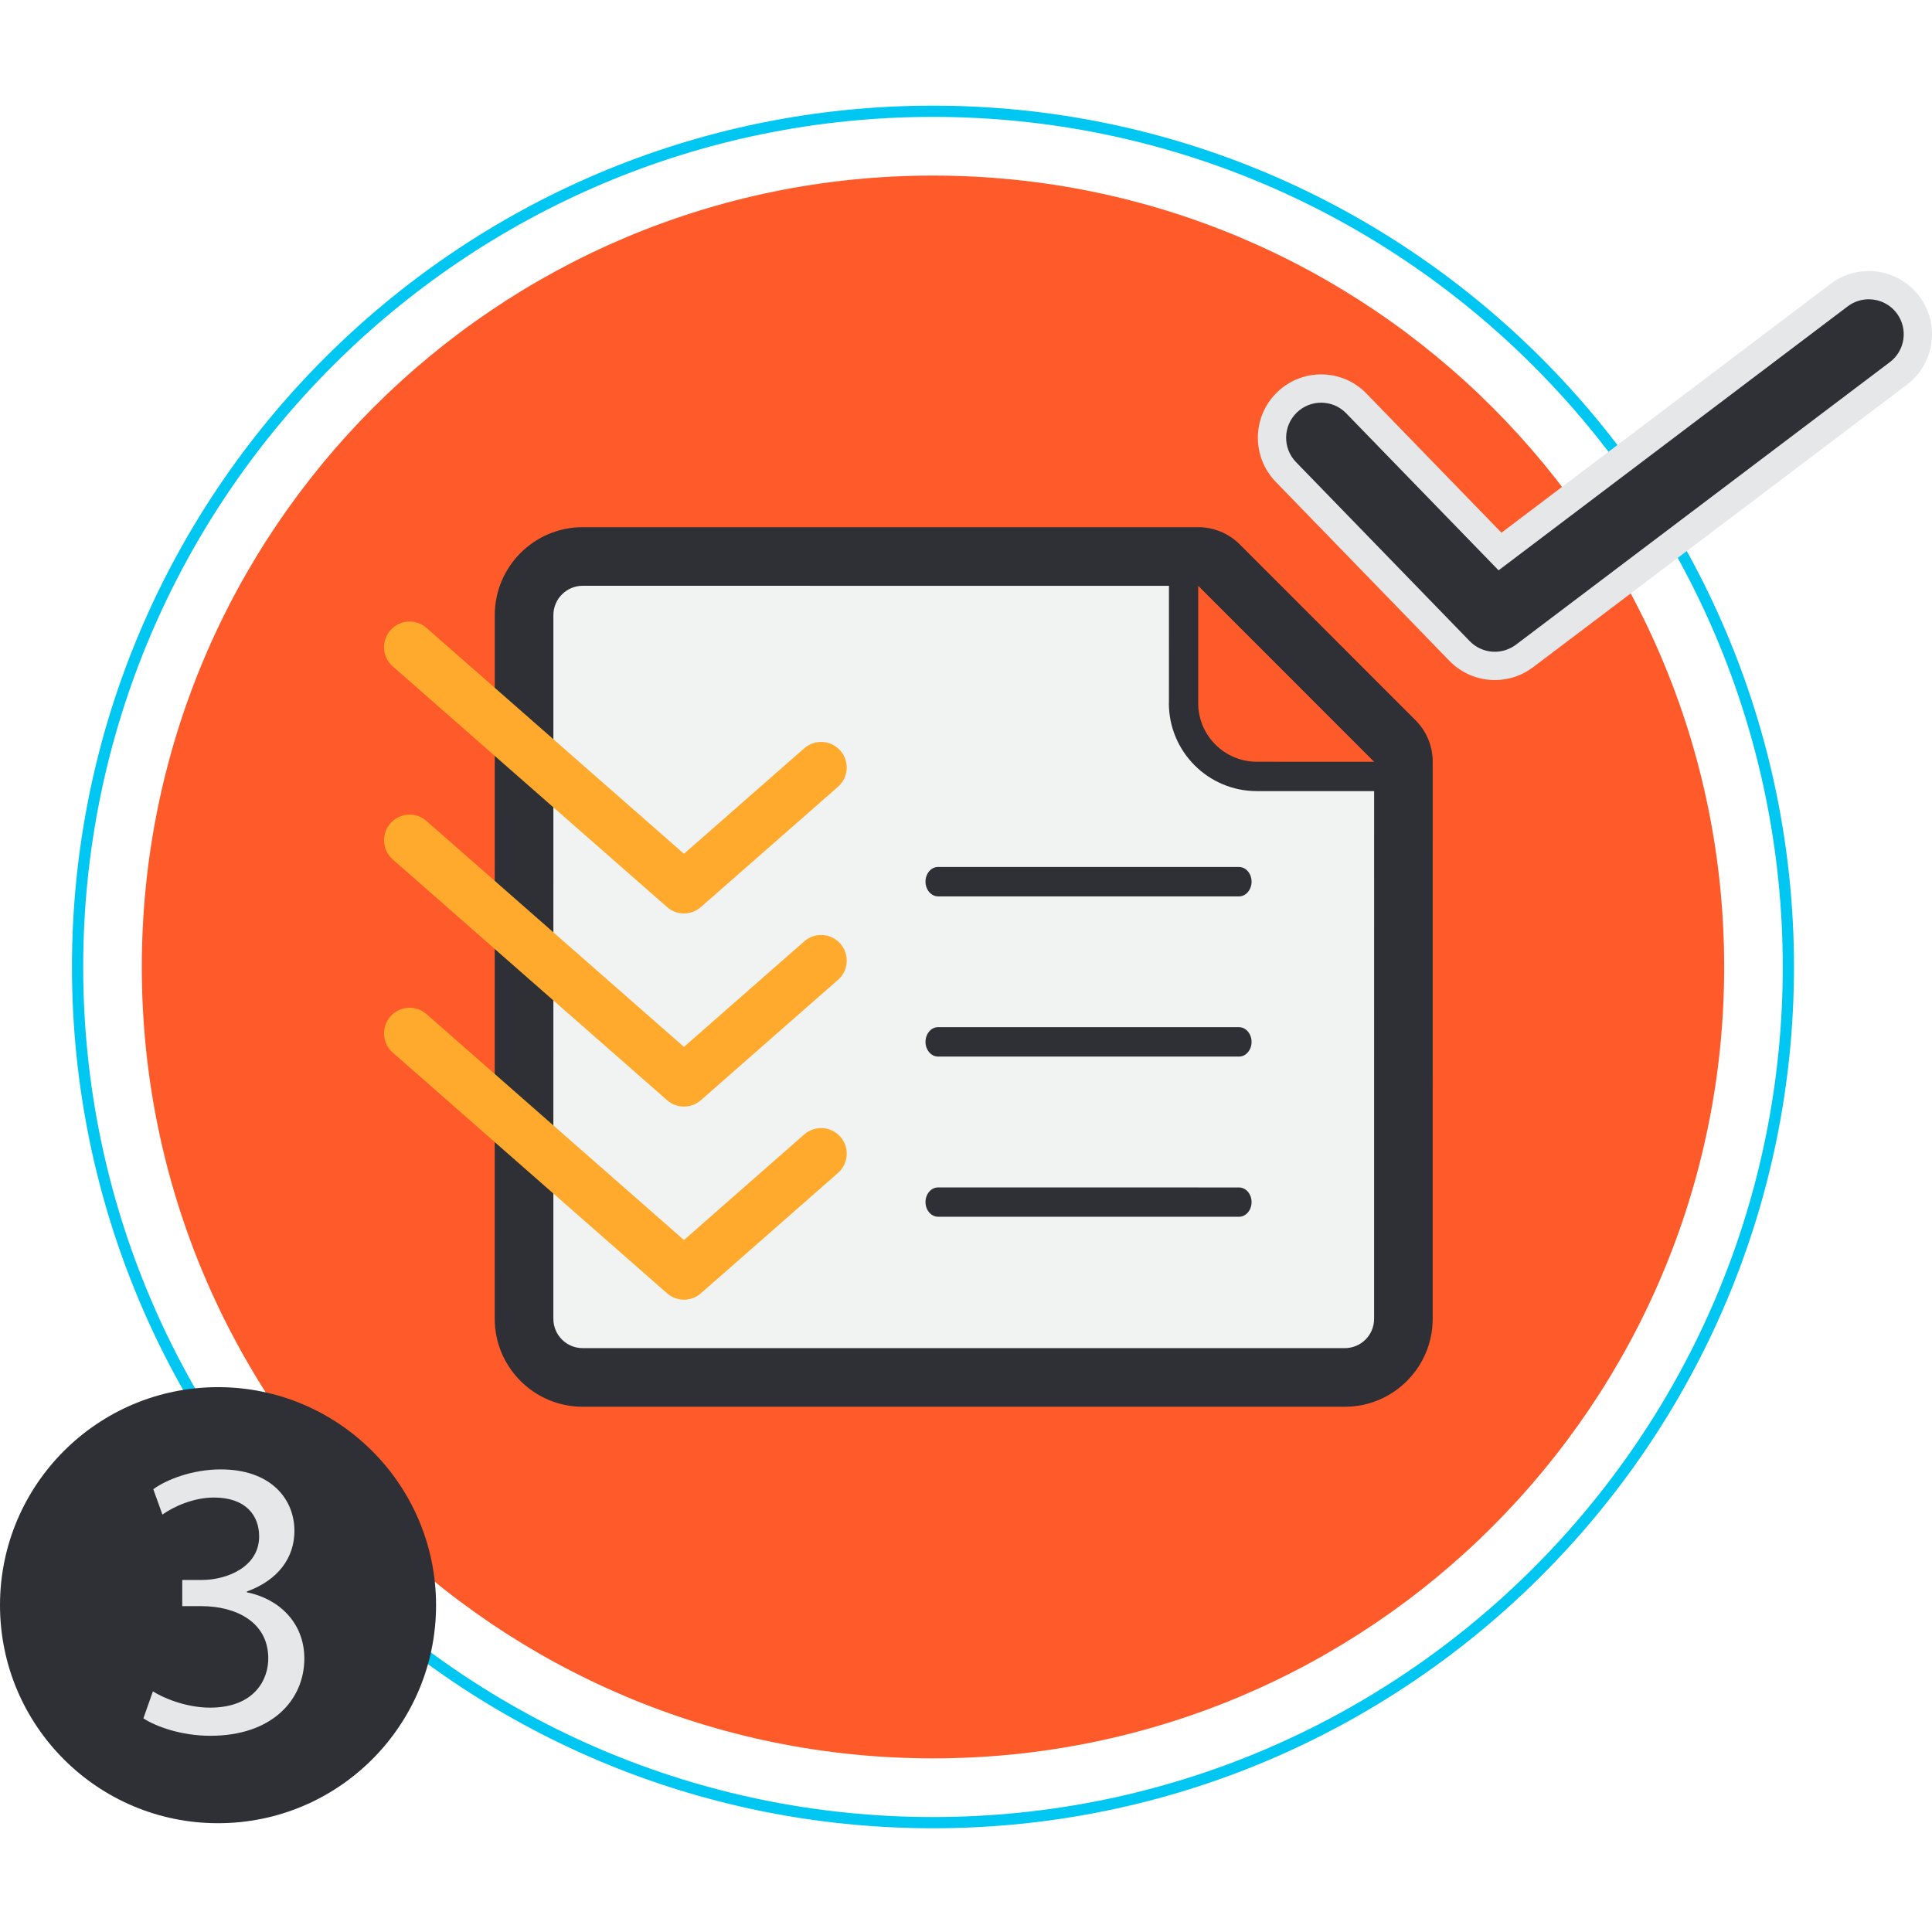
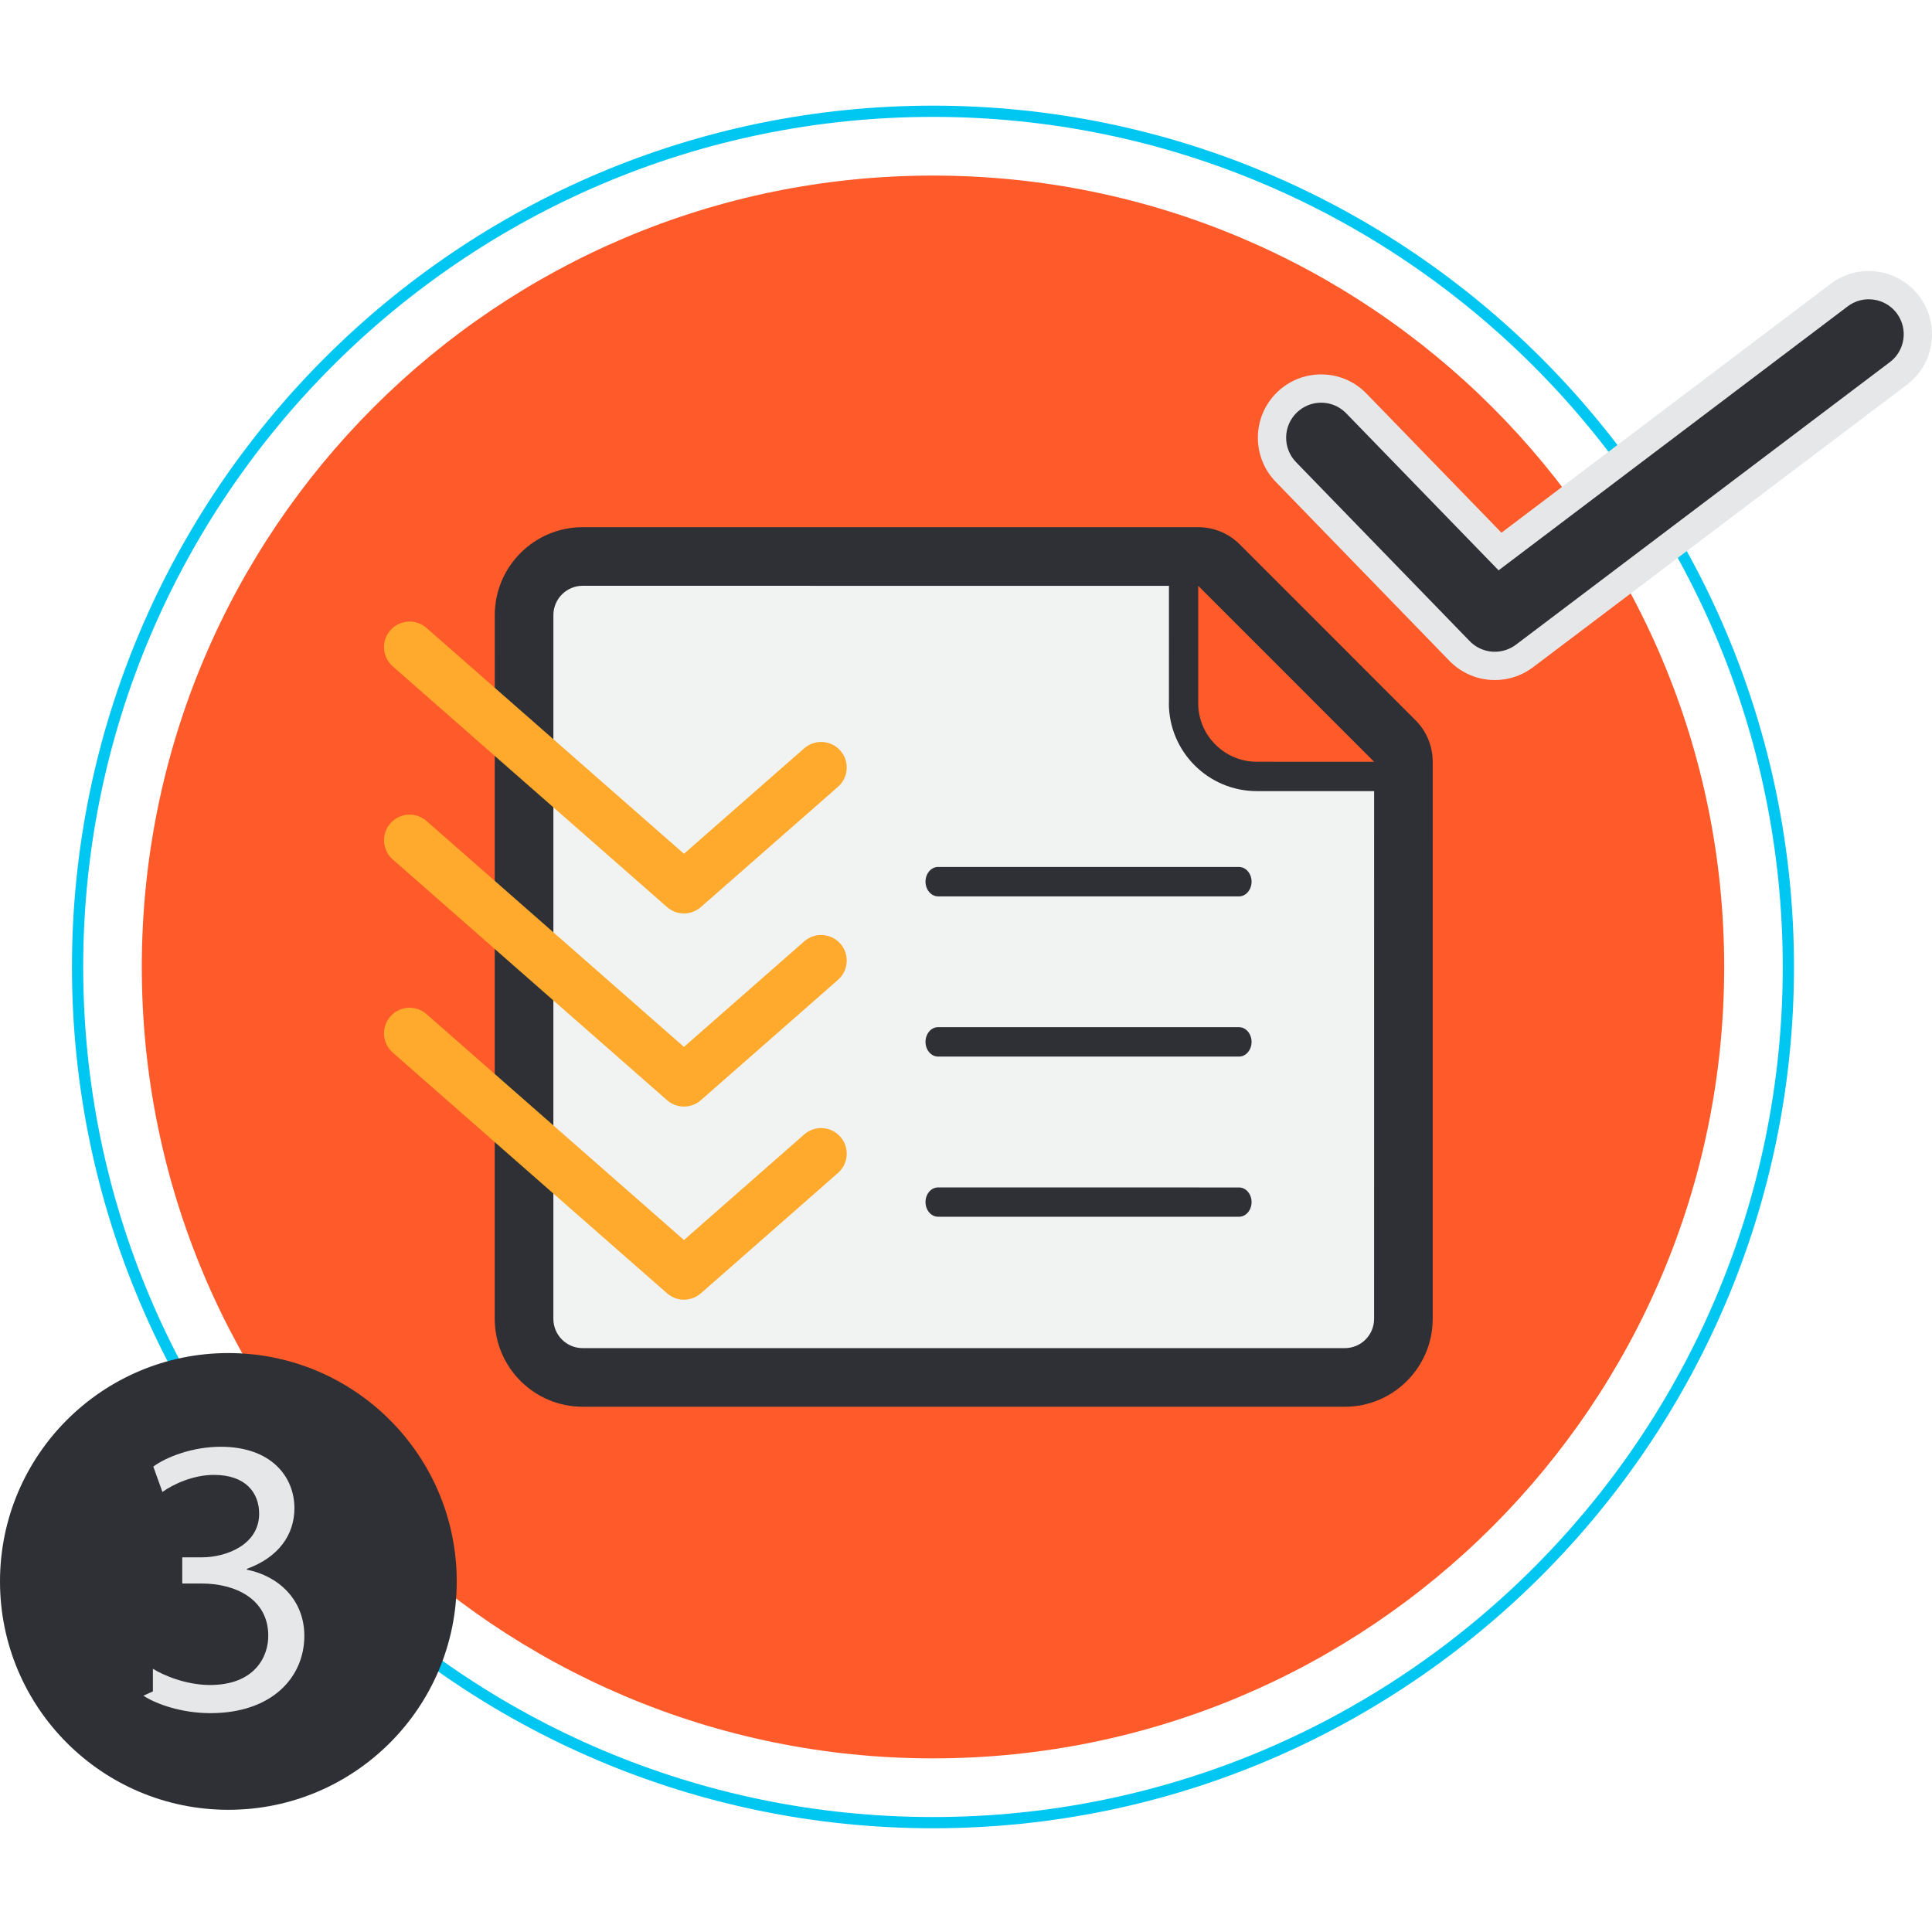
<svg xmlns="http://www.w3.org/2000/svg" version="1.1" id="Layer_1" x="0px" y="0px" width="256px" height="256px" viewBox="0 0 256 256" enable-background="new 0 0 256 256" xml:space="preserve">
  <g>
    <g>
      <g>
        <path fill="#00C6F2" d="M123.622,242.254c-62.907,0-114.086-51.195-114.086-114.122C9.536,65.199,60.715,14,123.622,14     c62.909,0,114.089,51.199,114.089,114.132C237.711,191.059,186.531,242.254,123.622,242.254z M123.622,15.488     c-62.087,0-112.598,50.532-112.598,112.645c0,62.107,50.511,112.634,112.598,112.634c62.089,0,112.602-50.527,112.602-112.634     C236.224,66.02,185.711,15.488,123.622,15.488z" />
      </g>
      <g>
        <path fill="#FF5A29" d="M228.463,128.132c0,57.916-46.934,104.861-104.841,104.861c-57.897,0-104.833-46.945-104.833-104.861     c0-57.925,46.937-104.868,104.833-104.868C181.529,23.264,228.463,70.208,228.463,128.132z" />
      </g>
      <g>
        <path fill="#2E3035" d="M187.569,95.44l-23.303-23.313c-1.457-1.457-3.44-2.271-5.492-2.271L77.21,69.854     c-6.422,0-11.649,5.222-11.649,11.655l-0.007,93.239c0,6.426,5.23,11.654,11.653,11.654h100.985     c6.426,0.003,11.647-5.225,11.647-11.654l0.003-73.816C189.839,98.867,189.025,96.891,187.569,95.44z" />
      </g>
      <g>
        <path fill="#F1F2F2" d="M182.075,174.751c-0.001,2.147-1.735,3.883-3.883,3.883H77.207c-2.149,0-3.883-1.742-3.883-3.886     l0.003-93.239c0-2.147,1.734-3.886,3.885-3.89l77.681,0.009l-0.003,15.536l-0.01,0.003c0.003,6.436,5.215,11.655,11.655,11.66     h3.878h11.667L182.075,174.751z" />
      </g>
      <g>
        <path fill="#FF5A29" d="M170.412,100.936l-3.878-0.001c-4.278,0.001-7.768-3.485-7.768-7.771l0.005,0.003V77.624l23.304,23.313     H170.412z" />
      </g>
      <g>
        <g>
          <g>
            <path fill="#2E3035" d="M122.634,116.823c0.003,1.069,0.747,1.949,1.662,1.951l39.881,0.003c0.917,0,1.662-0.882,1.662-1.955       c0-1.07-0.746-1.942-1.662-1.942l-39.881-0.003C123.377,114.877,122.637,115.749,122.634,116.823z" />
          </g>
          <g>
            <path fill="#FFAA2C" d="M90.628,121.036c-0.798,0-1.597-0.28-2.236-0.842L52.038,88.3c-1.408-1.235-1.548-3.379-0.312-4.787       c1.234-1.408,3.379-1.548,4.787-0.312l34.115,29.931l15.939-13.98c1.409-1.234,3.552-1.094,4.787,0.314       s1.095,3.551-0.314,4.787l-18.176,15.941C92.225,120.755,91.426,121.036,90.628,121.036z" />
          </g>
        </g>
        <g>
          <g>
            <path fill="#2E3035" d="M122.634,138.06c0.003,1.067,0.747,1.936,1.662,1.943h39.881c0.917,0,1.662-0.875,1.662-1.943       c0-1.072-0.746-1.954-1.662-1.954l-39.881-0.003C123.377,136.102,122.637,136.981,122.634,138.06z" />
          </g>
          <g>
            <path fill="#FFAA2C" d="M90.628,146.626c-0.798,0-1.597-0.281-2.237-0.843l-36.353-31.901       c-1.408-1.235-1.548-3.379-0.312-4.787c1.234-1.408,3.379-1.548,4.787-0.312l34.115,29.938l15.939-13.988       c1.408-1.237,3.551-1.096,4.787,0.312c1.236,1.408,1.096,3.551-0.312,4.787l-18.176,15.951       C92.226,146.345,91.426,146.626,90.628,146.626z" />
          </g>
        </g>
        <g>
          <g>
            <path fill="#2E3035" d="M122.634,159.285c0.003,1.07,0.747,1.936,1.662,1.939l39.881,0.002c0.917,0,1.662-0.869,1.662-1.941       c0-1.074-0.746-1.94-1.662-1.94l-39.881-0.003C123.377,157.341,122.637,158.206,122.634,159.285z" />
          </g>
          <g>
            <path fill="#FFAA2C" d="M90.628,172.215c-0.798,0-1.598-0.281-2.237-0.843l-36.353-31.899       c-1.408-1.236-1.548-3.379-0.313-4.788c1.235-1.407,3.379-1.548,4.788-0.313l34.115,29.937l15.938-13.991       c1.411-1.236,3.552-1.094,4.788,0.312c1.236,1.408,1.096,3.551-0.311,4.788l-18.176,15.955       C92.226,171.934,91.426,172.215,90.628,172.215z" />
          </g>
        </g>
      </g>
      <g>
        <g>
          <g>
            <path fill="#2E3035" d="M198.067,88.236c-0.172,0-0.343-0.007-0.514-0.021c-1.578-0.129-3.049-0.822-4.149-1.953l-23.024-23.73       c-2.496-2.577-2.431-6.706,0.142-9.205c1.223-1.189,2.834-1.844,4.538-1.844c1.776,0,3.436,0.704,4.67,1.982l19.031,19.614       l44.96-33.996c1.144-0.854,2.489-1.301,3.898-1.301c2.044,0,3.996,0.979,5.222,2.62c2.141,2.889,1.538,6.975-1.341,9.113       L201.976,86.94C200.82,87.792,199.475,88.236,198.067,88.236z" />
          </g>
          <g>
            <path fill="#E6E7E8" d="M247.62,39.657c1.414,0,2.808,0.645,3.721,1.867c1.523,2.055,1.098,4.96-0.958,6.487l-49.538,37.433       c-0.833,0.614-1.805,0.917-2.779,0.917c-0.124,0-0.247-0.005-0.369-0.014c-1.083-0.089-2.137-0.556-2.951-1.392l-23.022-23.728       c-1.782-1.84-1.73-4.776,0.103-6.556c0.902-0.877,2.068-1.314,3.232-1.314c1.209,0,2.416,0.471,3.323,1.41l20.187,20.806       l46.282-34.995C245.686,39.957,246.657,39.657,247.62,39.657 M247.62,35.909L247.62,35.909c-1.816,0-3.549,0.577-5.01,1.667       l-43.658,33.01l-17.88-18.428c-1.586-1.641-3.723-2.547-6.013-2.547c-2.194,0-4.27,0.843-5.845,2.374       c-3.312,3.216-3.394,8.533-0.182,11.851l23.024,23.731c1.42,1.458,3.313,2.351,5.334,2.517       c0.235,0.018,0.455,0.027,0.676,0.027c1.812,0,3.542-0.57,5.004-1.648l49.572-37.459c3.683-2.736,4.46-7.997,1.709-11.708       C252.766,37.17,250.253,35.909,247.62,35.909L247.62,35.909z" />
          </g>
        </g>
      </g>
    </g>
    <g>
      <g>
-         <circle fill="#2E3035" cx="28.89" cy="212.695" r="28.89" />
+         <circle fill="#2E3035" cx="30.26" cy="209.548" r="30.26" />
      </g>
      <g>
-         <path fill="#E6E7E8" d="M20.261,224.117c1.313,0.841,4.359,2.154,7.564,2.154c5.935,0,7.774-3.782,7.721-6.619     c-0.052-4.779-4.359-6.828-8.824-6.828h-2.574v-3.468h2.574c3.362,0,7.616-1.732,7.616-5.778c0-2.73-1.733-5.147-5.988-5.147     c-2.732,0-5.357,1.208-6.829,2.259l-1.208-3.361c1.786-1.313,5.253-2.626,8.93-2.626c6.724,0,9.77,3.993,9.77,8.141     c0,3.519-2.101,6.513-6.303,8.037v0.106c4.202,0.84,7.616,3.991,7.616,8.772c0,5.461-4.254,10.242-12.449,10.242     c-3.834,0-7.196-1.209-8.877-2.312L20.261,224.117z" />
+         <path fill="#E6E7E8" d="M20.261,221.117c1.313,0.841,4.359,2.154,7.564,2.154c5.935,0,7.774-3.782,7.721-6.619     c-0.052-4.779-4.359-6.828-8.824-6.828h-2.574v-3.468h2.574c3.362,0,7.616-1.732,7.616-5.778c0-2.73-1.733-5.147-5.988-5.147     c-2.732,0-5.357,1.208-6.829,2.259l-1.208-3.361c1.786-1.313,5.253-2.626,8.93-2.626c6.724,0,9.77,3.993,9.77,8.141     c0,3.519-2.101,6.513-6.303,8.037v0.106c4.202,0.84,7.616,3.991,7.616,8.772c0,5.461-4.254,10.242-12.449,10.242     c-3.834,0-7.196-1.209-8.877-2.312L20.261,224.117z" />
      </g>
    </g>
  </g>
</svg>
